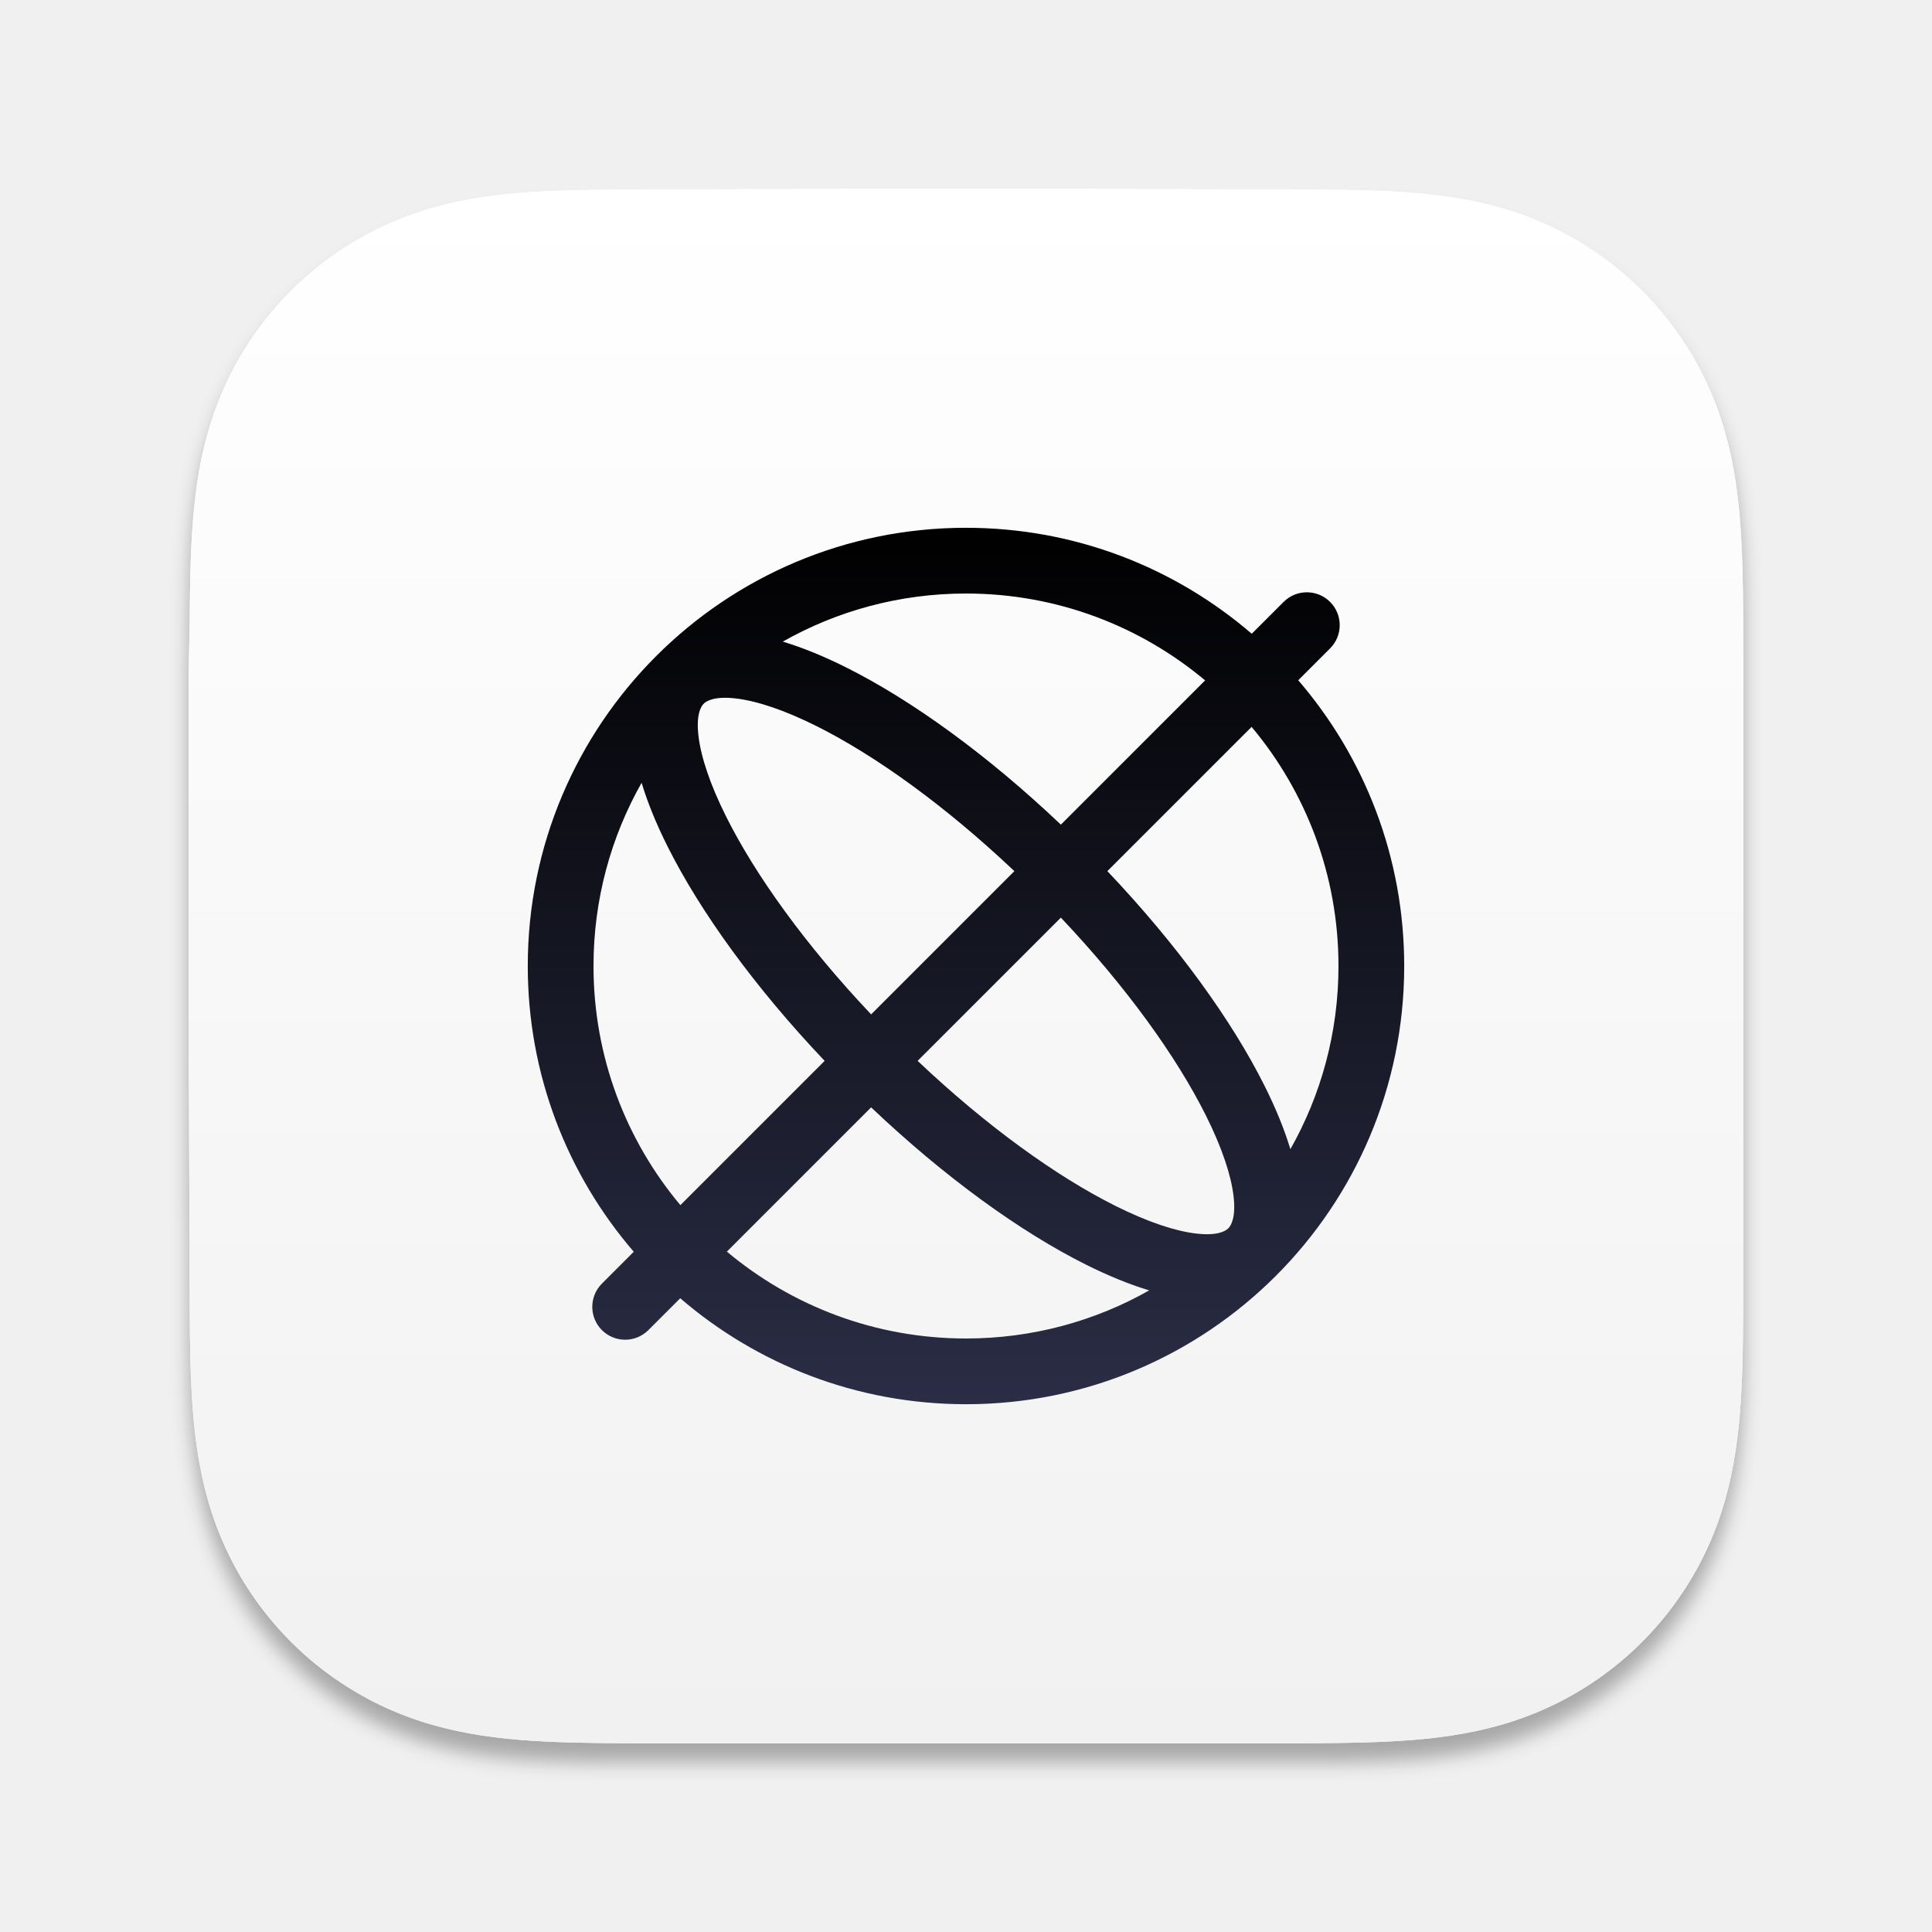
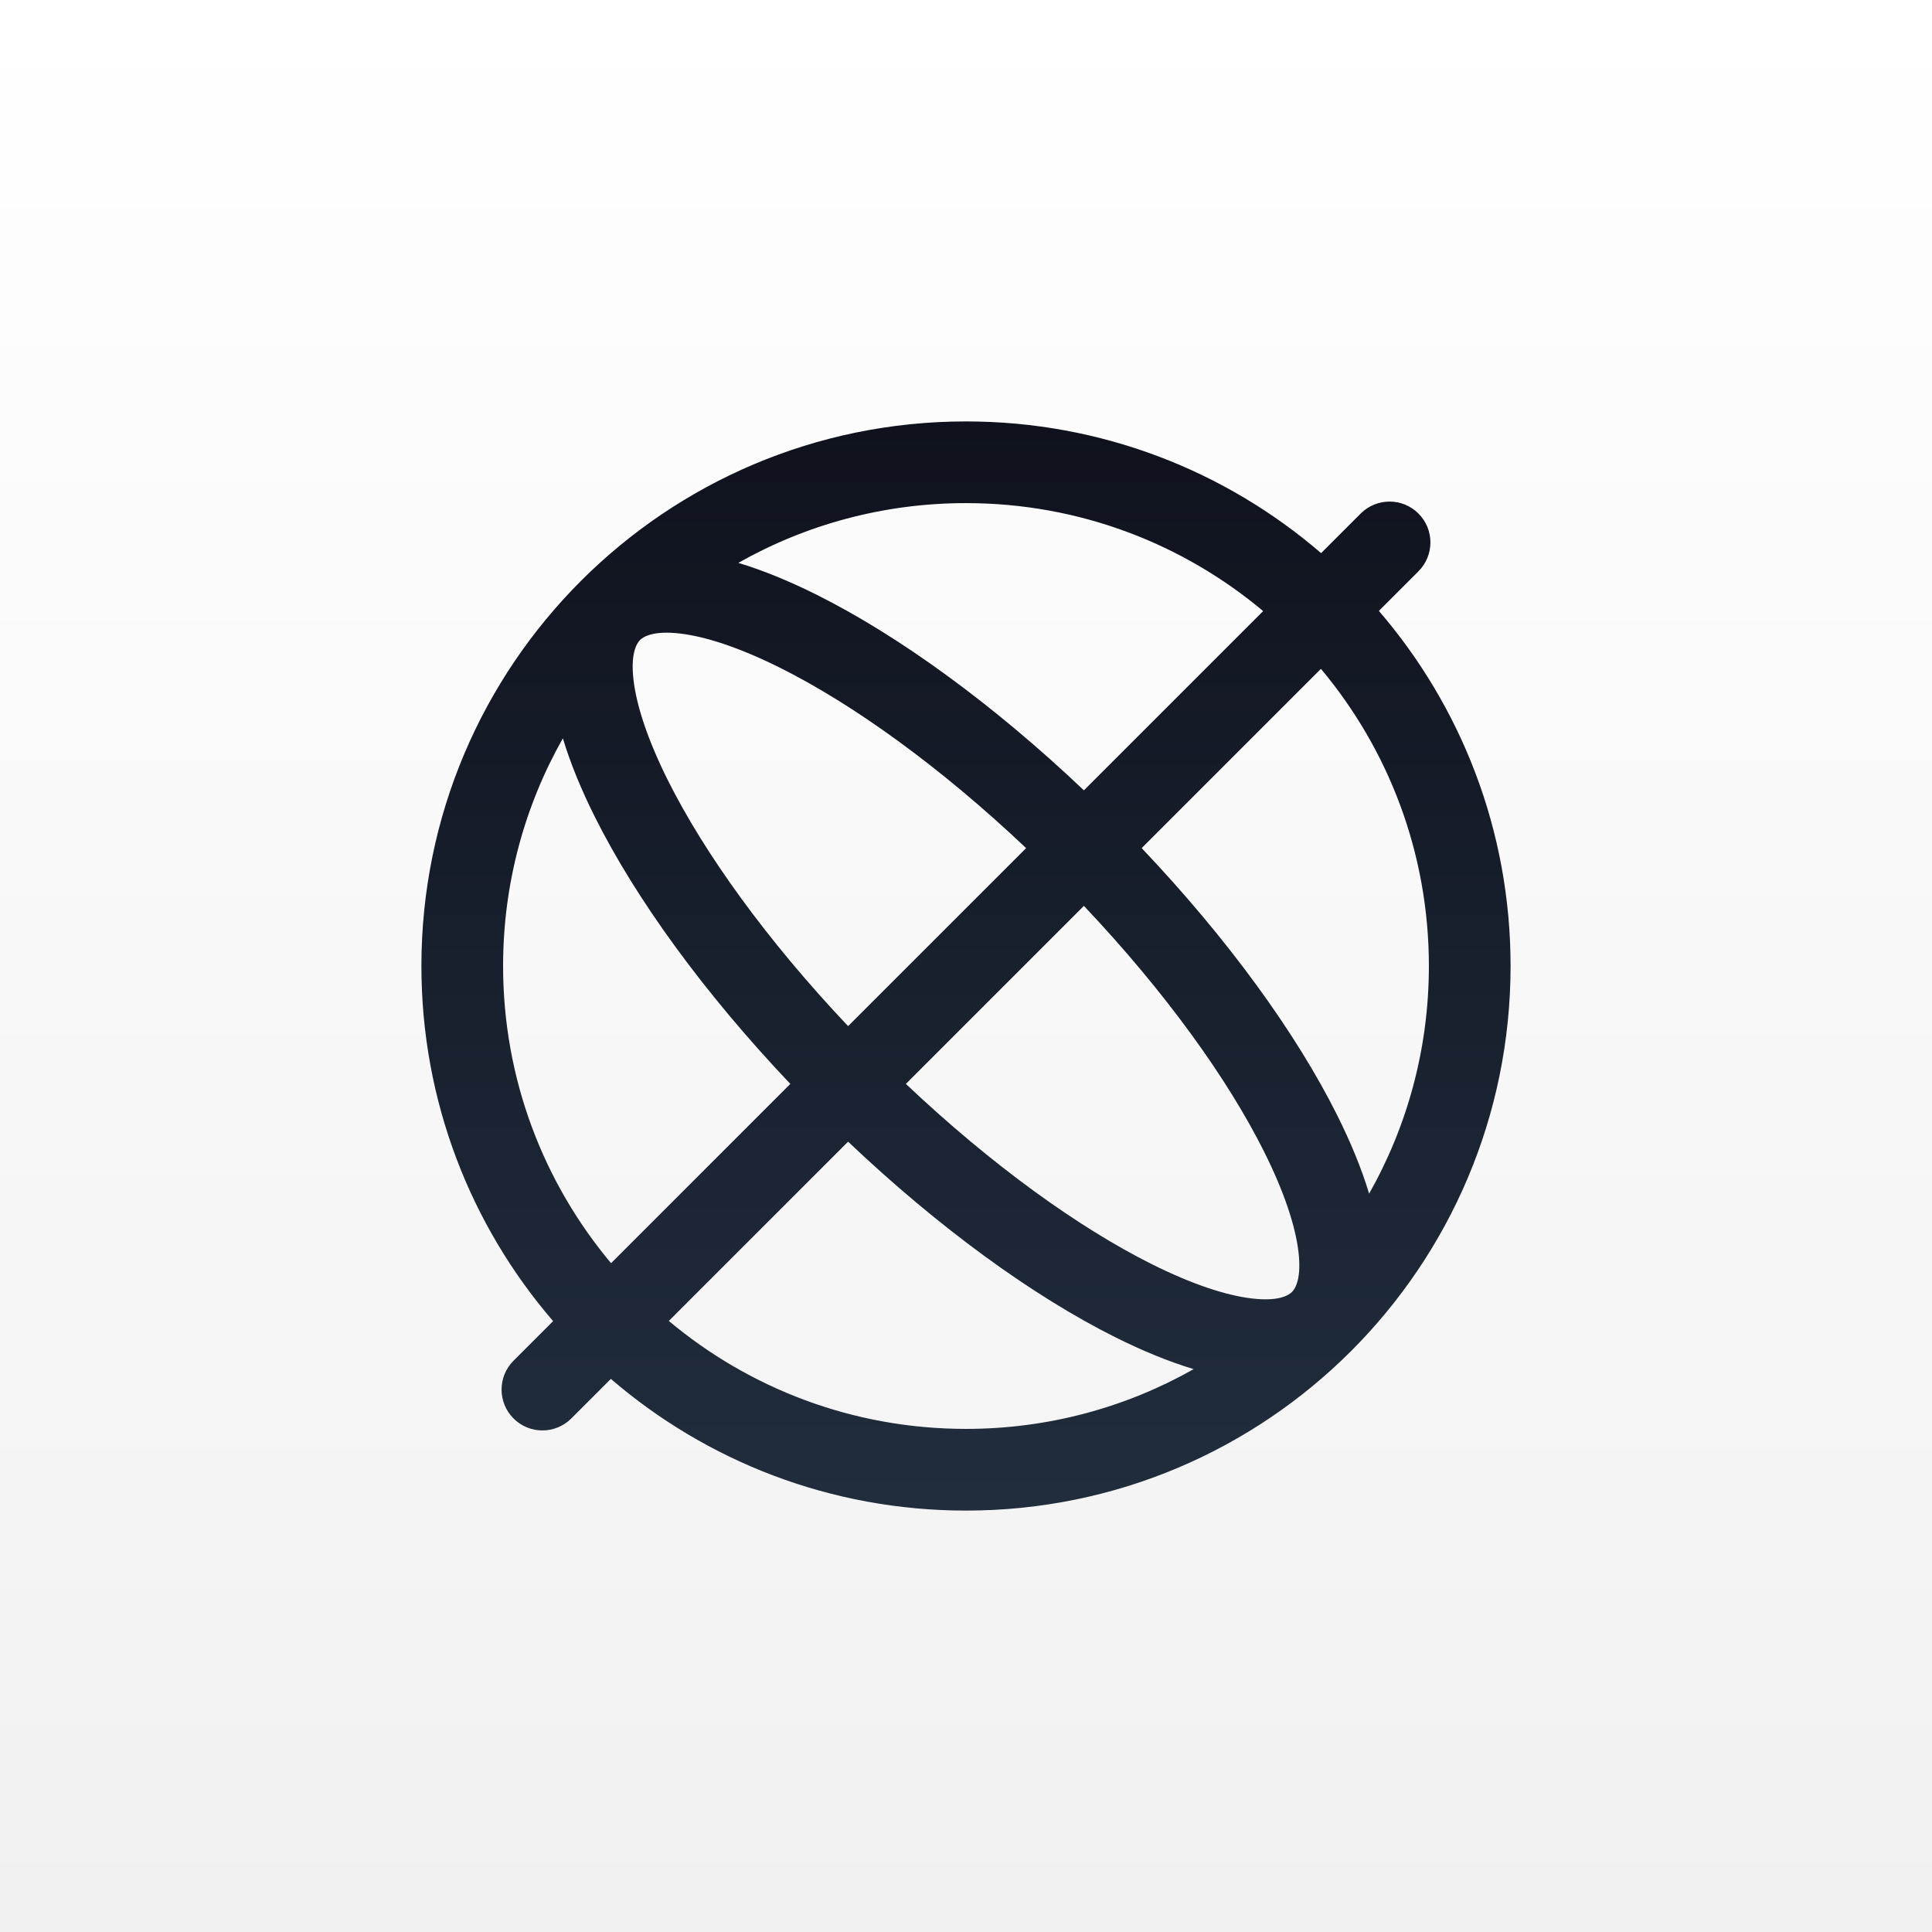
<svg xmlns="http://www.w3.org/2000/svg" width="1024" height="1024" viewBox="0 0 1024 1024" fill="none">
-   <g filter="url(#filter0_d_2_119)">
-     <path fill-rule="evenodd" clip-rule="evenodd" d="M924 356.627C924 346.845 924.004 337.062 923.944 327.279C923.895 319.038 923.8 310.799 923.576 302.562C923.092 284.609 922.033 266.502 918.84 248.749C915.602 230.741 910.314 213.98 901.981 197.617C893.789 181.534 883.088 166.817 870.32 154.058C857.555 141.299 842.834 130.605 826.746 122.418C810.366 114.083 793.587 108.797 775.558 105.56C757.803 102.372 739.691 101.315 721.738 100.83C713.495 100.607 705.253 100.513 697.008 100.462C687.22 100.402 677.432 100.407 667.644 100.407L553.997 100H468.997L357.361 100.407C347.554 100.407 337.747 100.402 327.94 100.462C319.678 100.513 311.42 100.607 303.161 100.83C285.167 101.315 267.014 102.373 249.217 105.565C231.164 108.801 214.36 114.085 197.958 122.414C181.835 130.602 167.083 141.297 154.291 154.058C141.501 166.816 130.78 181.53 122.573 197.61C114.217 213.981 108.919 230.752 105.673 248.77C102.477 266.516 101.418 284.617 100.931 302.562C100.709 310.8 100.613 319.039 100.563 327.279C100.503 337.063 100 349.216 100 358.999L100.003 469.089L100 554.998L100.508 667.427C100.508 677.223 100.504 687.019 100.563 696.815C100.613 705.067 100.709 713.317 100.932 721.566C101.418 739.542 102.479 757.675 105.678 775.452C108.923 793.484 114.22 810.269 122.569 826.653C130.777 842.759 141.5 857.495 154.291 870.272C167.082 883.049 181.83 893.757 197.95 901.956C214.362 910.302 231.174 915.595 249.238 918.836C267.027 922.029 285.174 923.088 303.161 923.573C311.42 923.796 319.679 923.891 327.941 923.941C337.748 924.001 347.554 923.997 357.361 923.997L470.006 924H555.217L667.644 923.996C677.432 923.996 687.22 924.001 697.008 923.941C705.253 923.891 713.495 923.796 721.738 923.573C739.698 923.087 757.816 922.027 775.579 918.832C793.597 915.591 810.368 910.3 826.739 901.959C842.831 893.761 857.554 883.051 870.32 870.272C883.086 857.497 893.786 842.763 901.978 826.66C910.316 810.268 915.604 793.475 918.844 775.431C922.034 757.661 923.092 739.535 923.577 721.566C923.8 713.316 923.895 705.066 923.944 696.815C924.005 687.019 924 677.223 924 667.427C924 667.427 923.994 556.983 923.994 554.998V468.999C923.994 467.533 924 356.627 924 356.627Z" fill="white" />
-   </g>
-   <mask id="mask0_2_119" style="mask-type:luminance" maskUnits="userSpaceOnUse" x="100" y="100" width="824" height="824">
-     <path fill-rule="evenodd" clip-rule="evenodd" d="M924 356.627C924 346.845 924.004 337.062 923.944 327.279C923.895 319.038 923.8 310.799 923.576 302.562C923.092 284.609 922.033 266.502 918.84 248.749C915.602 230.741 910.314 213.98 901.981 197.617C893.789 181.534 883.088 166.817 870.32 154.058C857.555 141.299 842.834 130.605 826.746 122.418C810.366 114.083 793.587 108.797 775.558 105.56C757.803 102.372 739.691 101.315 721.738 100.83C713.495 100.607 705.253 100.513 697.008 100.462C687.22 100.402 677.432 100.407 667.644 100.407L553.997 100H468.997L357.361 100.407C347.554 100.407 337.747 100.402 327.94 100.462C319.678 100.513 311.42 100.607 303.161 100.83C285.167 101.315 267.014 102.373 249.217 105.565C231.164 108.801 214.36 114.085 197.958 122.414C181.835 130.602 167.083 141.297 154.291 154.058C141.501 166.816 130.78 181.53 122.573 197.61C114.217 213.981 108.919 230.752 105.673 248.77C102.477 266.516 101.418 284.617 100.931 302.562C100.709 310.8 100.613 319.039 100.563 327.279C100.503 337.063 100 349.216 100 358.999L100.003 469.089L100 554.998L100.508 667.427C100.508 677.223 100.504 687.019 100.563 696.815C100.613 705.067 100.709 713.317 100.932 721.566C101.418 739.542 102.479 757.675 105.678 775.452C108.923 793.484 114.22 810.269 122.569 826.653C130.777 842.759 141.5 857.495 154.291 870.272C167.082 883.049 181.83 893.757 197.95 901.956C214.362 910.302 231.174 915.595 249.238 918.836C267.027 922.029 285.174 923.088 303.161 923.573C311.42 923.796 319.679 923.891 327.941 923.941C337.748 924.001 347.554 923.997 357.361 923.997L470.006 924H555.217L667.644 923.996C677.432 923.996 687.22 924.001 697.008 923.941C705.253 923.891 713.495 923.796 721.738 923.573C739.698 923.087 757.816 922.027 775.579 918.832C793.597 915.591 810.368 910.3 826.739 901.959C842.831 893.761 857.554 883.051 870.32 870.272C883.086 857.497 893.786 842.763 901.978 826.66C910.316 810.268 915.604 793.475 918.844 775.431C922.034 757.661 923.092 739.535 923.577 721.566C923.8 713.316 923.895 705.066 923.944 696.815C924.005 687.019 924 677.223 924 667.427C924 667.427 923.994 556.983 923.994 554.998V468.999C923.994 467.533 924 356.627 924 356.627Z" fill="white" />
-   </mask>
-   <g mask="url(#mask0_2_119)">
-     <rect width="824" height="824" transform="translate(100 100)" fill="url(#paint0_linear_2_119)" />
-     <path fill-rule="evenodd" clip-rule="evenodd" d="M340.065 414.89C323.834 443.564 314.569 476.7 314.569 512.002C314.569 560.248 331.875 604.453 360.619 638.746L437.076 562.287C400.137 523.367 371.162 483.31 353.731 448.448C347.966 436.917 343.298 425.629 340.065 414.89ZM414.892 340.068C425.63 343.3 436.917 347.967 448.447 353.732C483.309 371.163 523.364 400.138 562.286 437.077L638.739 360.626C604.445 331.883 560.24 314.577 511.994 314.577C476.697 314.577 443.564 323.84 414.892 340.068ZM663.454 335.91C622.789 300.901 569.863 279.737 511.994 279.737C383.718 279.737 279.729 383.726 279.729 512.002C279.729 569.871 300.893 622.797 335.902 663.462L319.02 680.345C312.218 687.148 312.218 698.176 319.02 704.979C325.823 711.782 336.853 711.782 343.656 704.979L360.538 688.098C401.203 723.105 454.127 744.267 511.994 744.267C640.269 744.267 744.259 640.277 744.259 512.002C744.259 454.135 723.097 401.211 688.09 360.545L704.976 343.66C711.777 336.858 711.777 325.828 704.976 319.025C698.173 312.222 687.143 312.222 680.34 319.025L663.454 335.91ZM663.373 385.262L586.923 461.713C623.862 500.635 652.839 540.694 670.271 575.557C676.033 587.082 680.7 598.365 683.93 609.1C700.156 580.429 709.419 547.297 709.419 512.002C709.419 463.758 692.113 419.555 663.373 385.262ZM609.102 683.934C598.364 680.7 587.081 676.034 575.556 670.272C540.693 652.84 500.634 623.863 461.711 586.924L385.255 663.38C419.547 692.121 463.75 709.427 511.994 709.427C547.294 709.427 580.429 700.162 609.102 683.934ZM486.357 562.28C523.171 597.118 560.205 623.645 591.136 639.111C608.437 647.761 622.931 652.494 633.866 653.79C645.049 655.116 649.453 652.603 651.028 651.029C652.6 649.456 655.116 645.05 653.789 633.867C652.493 622.932 647.76 608.438 639.108 591.137C623.644 560.206 597.117 523.172 562.279 486.358L486.357 562.28ZM537.643 461.722C500.829 426.885 463.796 400.359 432.866 384.894C415.563 376.242 401.072 371.509 390.136 370.213C378.952 368.887 374.547 371.401 372.974 372.975C371.4 374.548 368.886 378.953 370.211 390.137C371.507 401.073 376.241 415.565 384.892 432.867C400.358 463.797 426.884 500.83 461.72 537.644L537.643 461.722Z" fill="url(#paint1_linear_2_119)" />
-   </g>
+   <rect width="1024" height="1024" fill="white" />
+   <rect width="1024" height="1024" fill="url(#paint0_linear_4_126)" />
+   <path fill-rule="evenodd" clip-rule="evenodd" d="M298.334 391.32C278.163 426.953 266.649 468.133 266.649 512.003C266.649 571.959 288.156 626.893 323.876 669.511L418.891 574.493C372.986 526.126 336.978 476.347 315.316 433.023C308.152 418.694 302.351 404.666 298.334 391.32ZM391.322 298.337C404.667 302.354 418.694 308.154 433.021 315.318C476.346 336.98 526.122 372.988 574.492 418.893L669.501 323.886C626.883 288.166 571.949 266.659 511.993 266.659C468.129 266.659 426.953 278.17 391.322 298.337ZM700.215 293.17C649.68 249.663 583.908 223.363 511.993 223.363C352.582 223.363 223.354 352.592 223.354 512.003C223.354 583.917 249.653 649.69 293.16 700.225L272.181 721.206C263.727 729.66 263.727 743.365 272.181 751.819C280.635 760.273 294.342 760.273 302.796 751.819L323.775 730.841C374.311 774.344 440.081 800.642 511.993 800.642C671.403 800.642 800.633 671.413 800.633 512.003C800.633 440.09 774.335 374.32 730.831 323.785L751.815 302.802C760.266 294.348 760.266 280.641 751.815 272.187C743.361 263.733 729.653 263.733 721.199 272.187L700.215 293.17ZM700.114 354.501L605.108 449.507C651.013 497.877 687.024 547.659 708.687 590.983C715.848 605.306 721.646 619.328 725.661 632.669C745.826 597.039 757.337 555.865 757.337 512.003C757.337 452.049 735.83 397.117 700.114 354.501ZM632.67 725.665C619.327 721.648 605.304 715.849 590.982 708.688C547.657 687.025 497.876 651.015 449.506 605.109L354.491 700.124C397.107 735.84 452.039 757.346 511.993 757.346C555.861 757.346 597.038 745.833 632.67 725.665ZM480.133 574.485C525.882 617.778 571.906 650.743 610.344 669.964C631.845 680.713 649.856 686.595 663.445 688.206C677.343 689.854 682.816 686.731 684.773 684.774C686.727 682.82 689.853 677.344 688.205 663.446C686.594 649.857 680.712 631.846 669.96 610.345C650.742 571.907 617.777 525.884 574.484 480.134L480.133 574.485ZM543.868 449.518C498.118 406.226 452.096 373.262 413.659 354.043C392.157 343.292 374.147 337.409 360.558 335.798C346.659 334.152 341.185 337.276 339.23 339.231C337.274 341.187 334.15 346.661 335.797 360.559C337.408 374.149 343.29 392.158 354.041 413.66C373.26 452.098 406.225 498.119 449.517 543.869L543.868 449.518Z" fill="url(#paint1_linear_4_126)" />
  <defs>
-     <filter id="filter0_d_2_119" x="90" y="100" width="844" height="844" filterUnits="userSpaceOnUse" color-interpolation-filters="sRGB">
-       <feFlood flood-opacity="0" result="BackgroundImageFix" />
-       <feColorMatrix in="SourceAlpha" type="matrix" values="0 0 0 0 0 0 0 0 0 0 0 0 0 0 0 0 0 0 127 0" result="hardAlpha" />
-       <feOffset dy="10" />
-       <feGaussianBlur stdDeviation="5" />
-       <feColorMatrix type="matrix" values="0 0 0 0 0 0 0 0 0 0 0 0 0 0 0 0 0 0 0.3 0" />
-       <feBlend mode="normal" in2="BackgroundImageFix" result="effect1_dropShadow_2_119" />
-       <feBlend mode="normal" in="SourceGraphic" in2="effect1_dropShadow_2_119" result="shape" />
-     </filter>
-     <linearGradient id="paint0_linear_2_119" x1="412" y1="0" x2="412" y2="824" gradientUnits="userSpaceOnUse">
+     <linearGradient id="paint0_linear_4_126" x1="512" y1="0" x2="512" y2="1024" gradientUnits="userSpaceOnUse">
      <stop stop-color="white" />
      <stop offset="1" stop-color="#F1F1F1" />
    </linearGradient>
-     <linearGradient id="paint1_linear_2_119" x1="511.994" y1="279.737" x2="511.994" y2="744.267" gradientUnits="userSpaceOnUse">
-       <stop />
-       <stop offset="1" stop-color="#2A2D45" />
+     <linearGradient id="paint1_linear_4_126" x1="511.993" y1="223.363" x2="511.993" y2="800.642" gradientUnits="userSpaceOnUse">
+       <stop stop-color="#0F121D" />
+       <stop offset="1" stop-color="#212D3D" />
    </linearGradient>
  </defs>
</svg>
